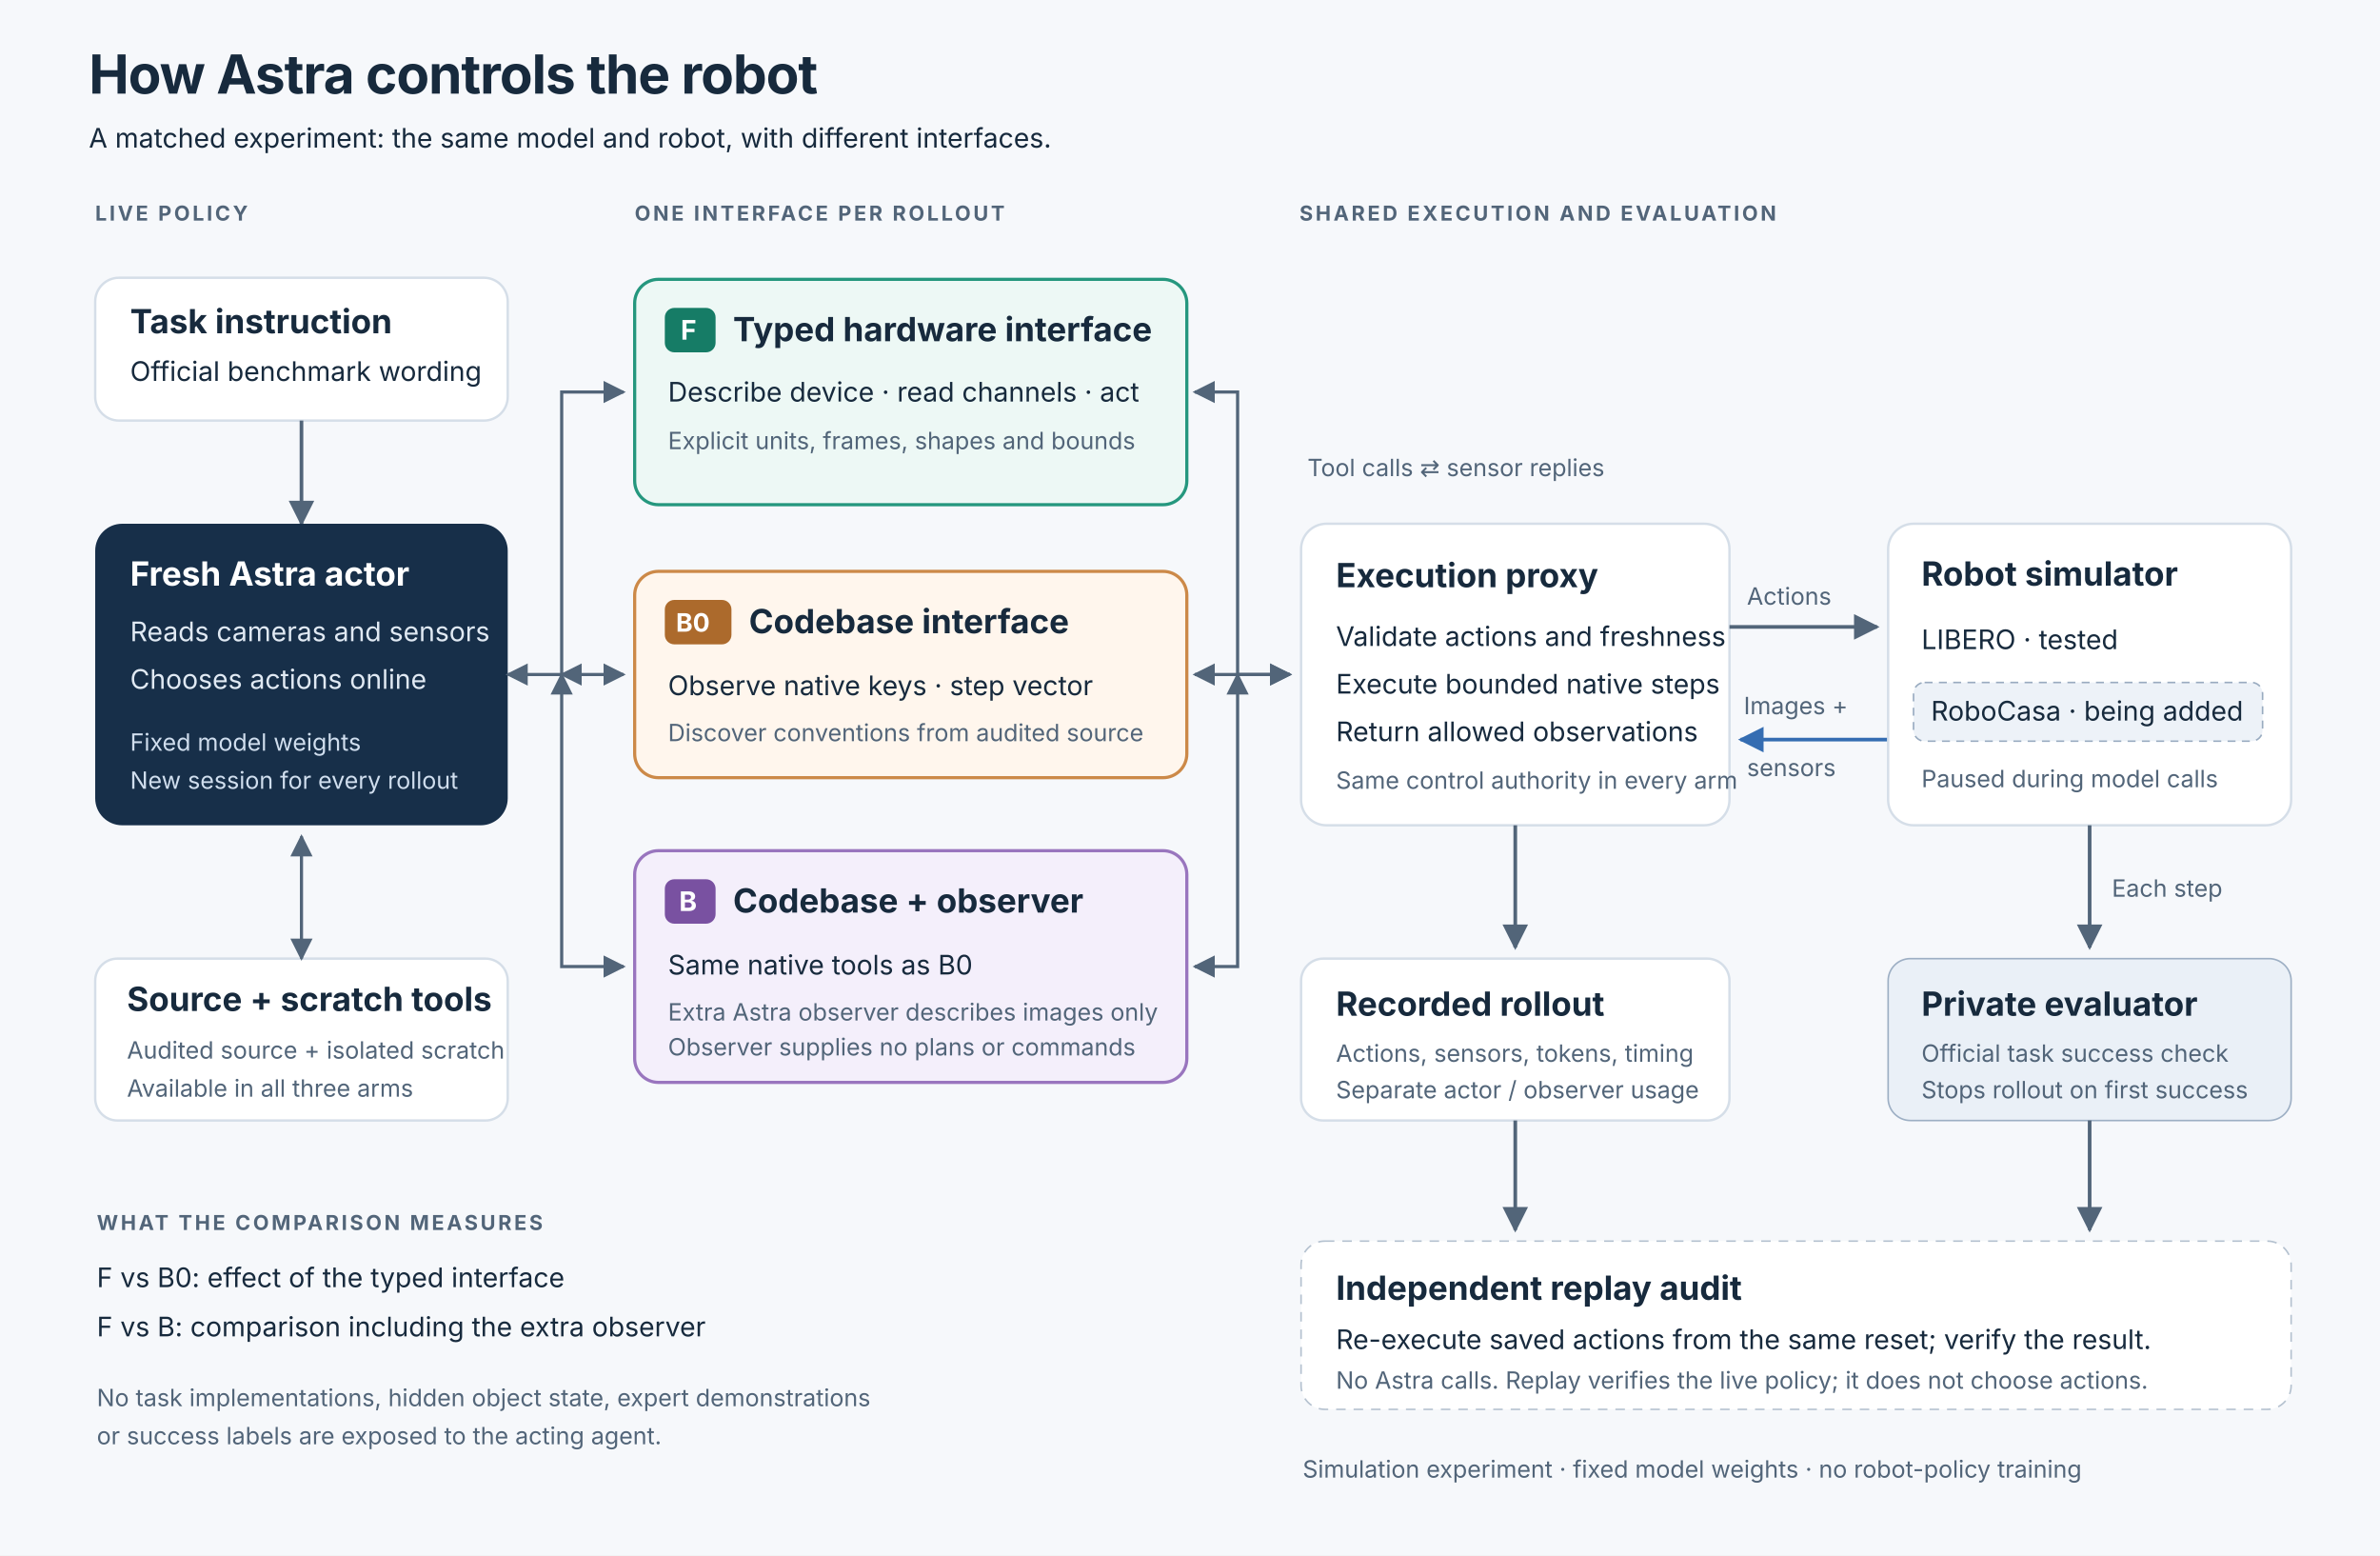
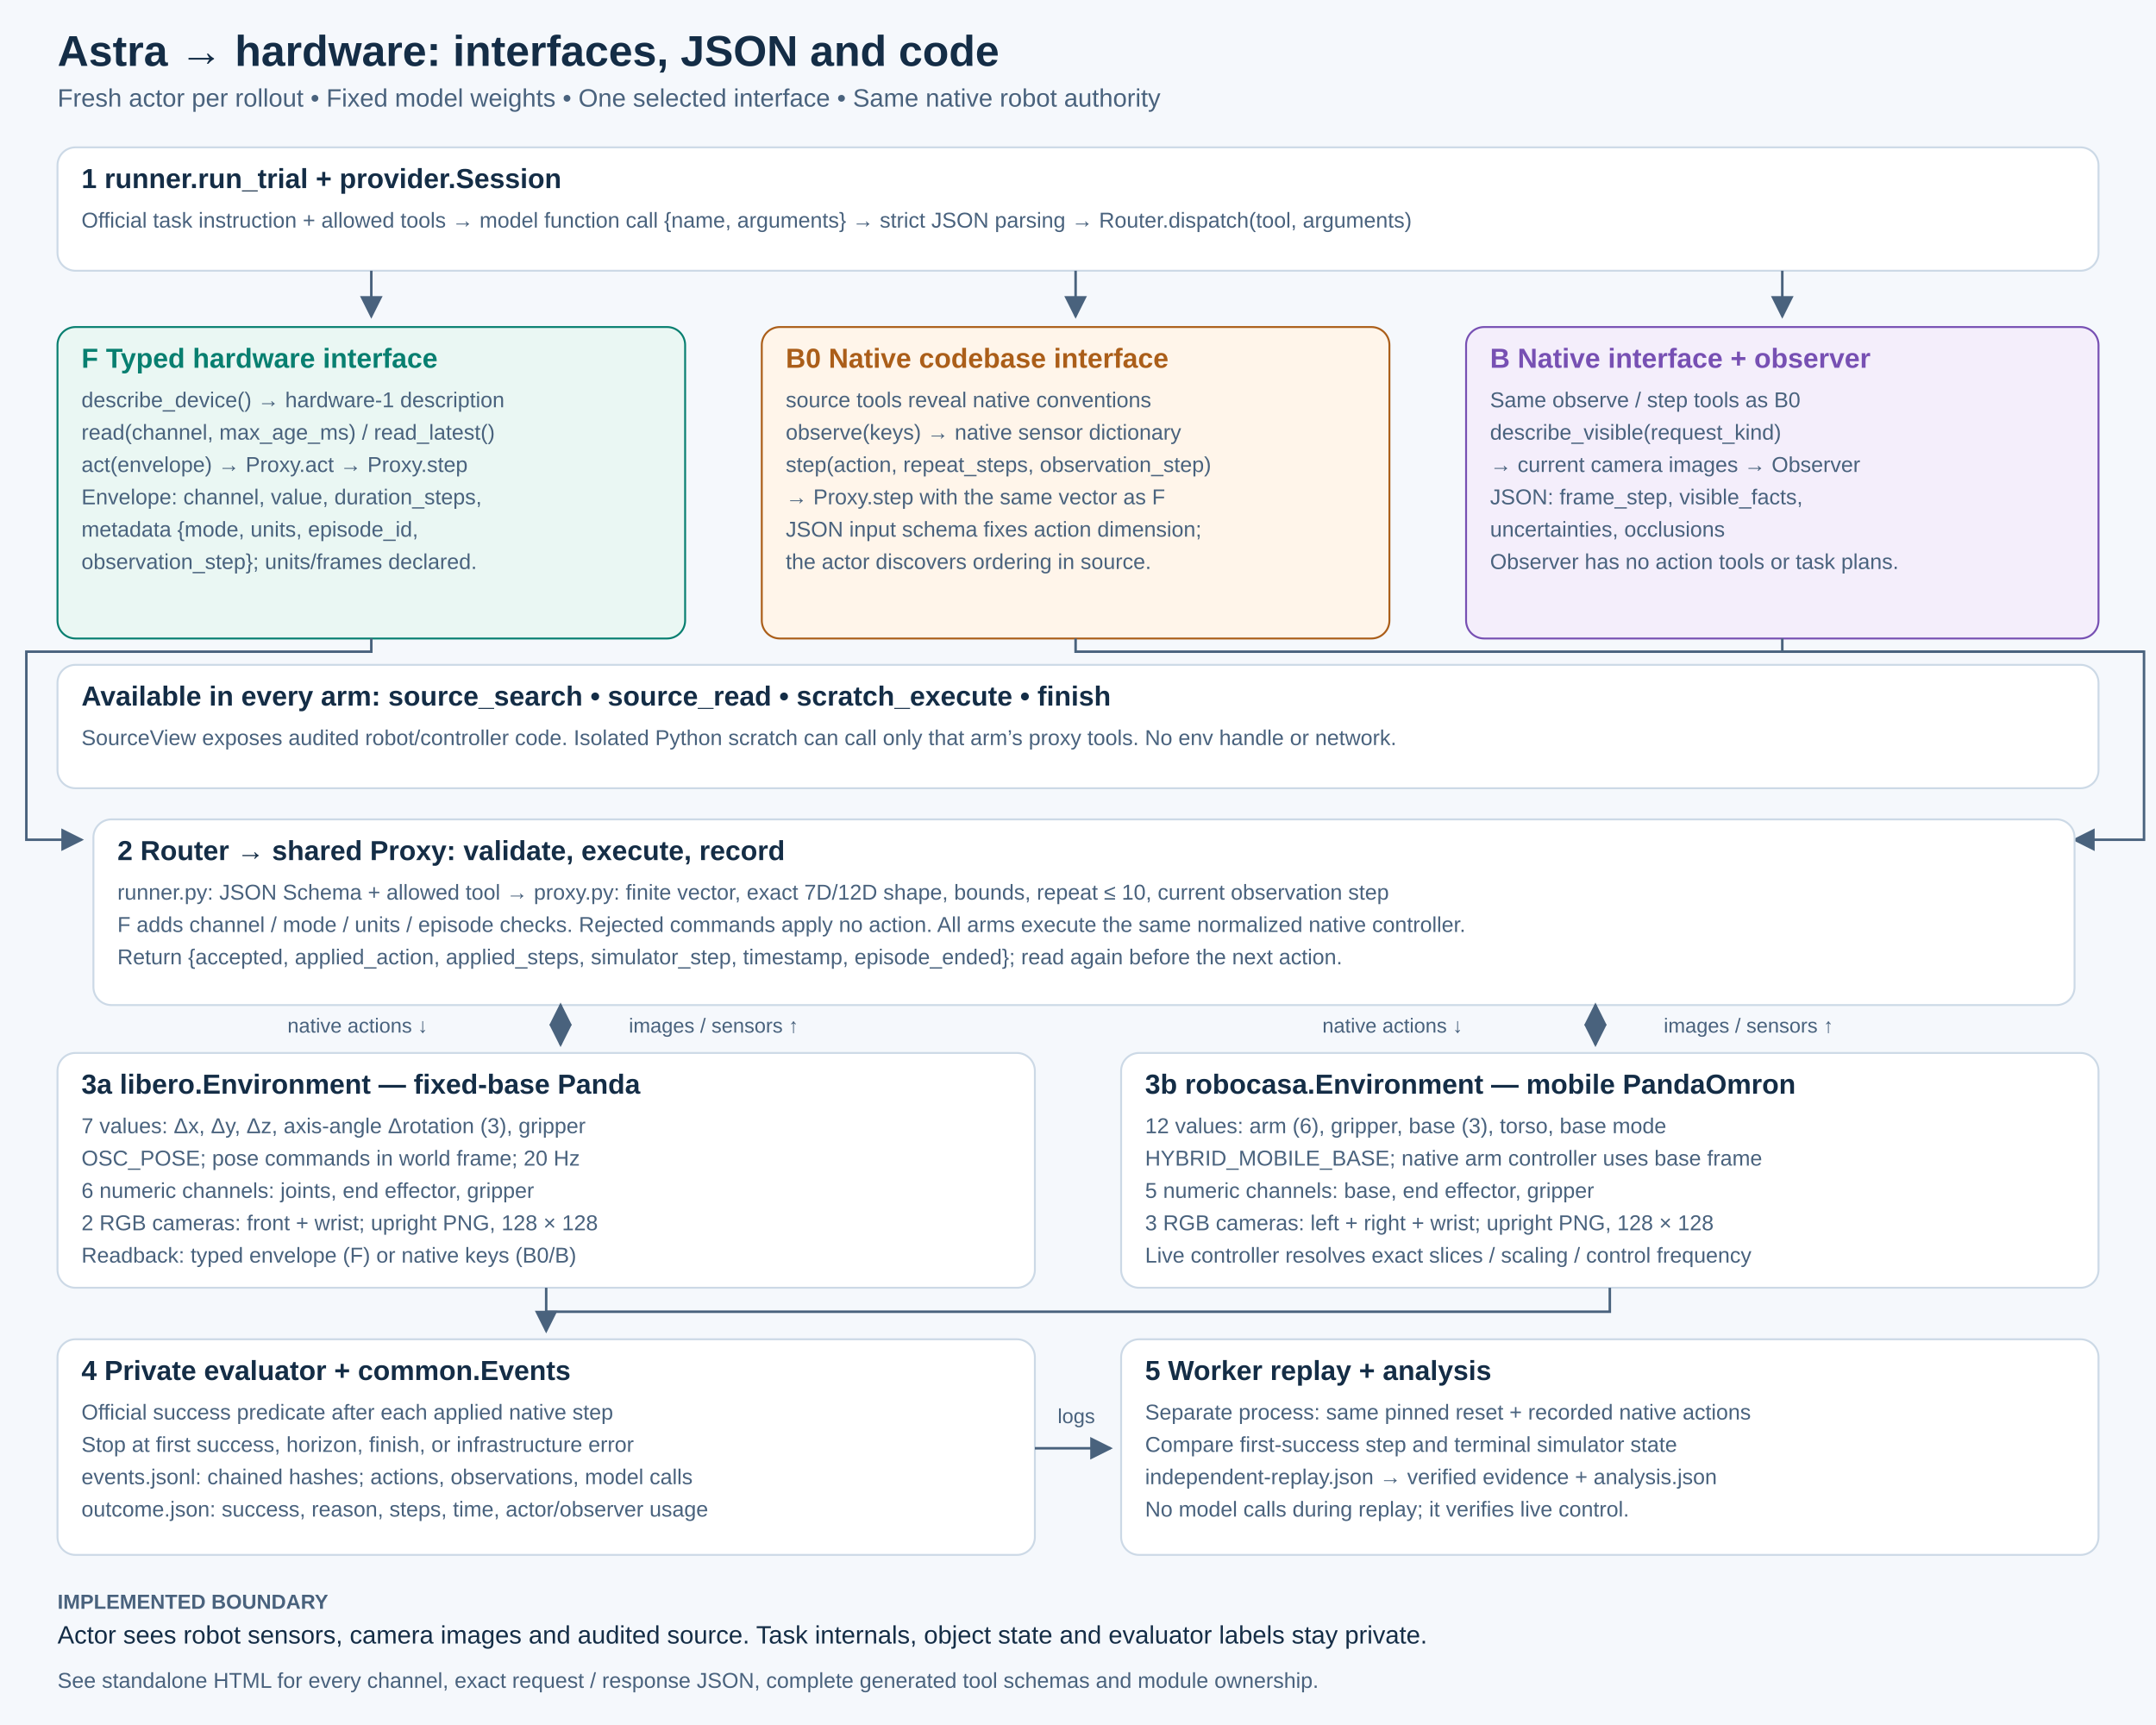
- <svg xmlns="http://www.w3.org/2000/svg" width="1500" height="980" viewBox="0 0 1500 980" role="img" aria-labelledby="title desc">
+ <svg xmlns="http://www.w3.org/2000/svg" width="1800" height="1440" viewBox="0 0 1800 1440" role="img" aria-labelledby="title desc">
  <defs>
-     <marker id="arrow" viewBox="0 0 10 10" refX="9" refY="5" markerWidth="7" markerHeight="7" orient="auto-start-reverse">
-       <path d="M0 0 L10 5 L0 10 Z" fill="#526579" />
+     <marker id="arrow" markerWidth="9" markerHeight="9" refX="8" refY="4.5" orient="auto-start-reverse">
+       <path d="M0,0 L9,4.5 L0,9" fill="#49627d" />
    </marker>
-     <marker id="blue" viewBox="0 0 10 10" refX="9" refY="5" markerWidth="7" markerHeight="7" orient="auto-start-reverse">
-       <path d="M0 0 L10 5 L0 10 Z" fill="#356db2" />
-     </marker>
-     <style>
-       text {font-family:Inter,-apple-system,BlinkMacSystemFont,'Segoe UI',Arial,sans-serif;fill:#172a3d}
-       .title {font-size:34px;font-weight:750;letter-spacing:-.6px}
-       .head {font-size:21px;font-weight:700}
-       .body {font-size:17px}
-       .small {font-size:15px;fill:#526579}
-       .label {font-size:13px;letter-spacing:1.6px;font-weight:700;fill:#526579}
-       .wire {fill:none;stroke:#526579;stroke-width:2.3;marker-end:url(#arrow)}
-       .both {fill:none;stroke:#526579;stroke-width:2;marker-start:url(#arrow);marker-end:url(#arrow)}
-       .sensor {fill:none;stroke:#356db2;stroke-width:2.3;marker-end:url(#blue)}
-       .box {fill:white;stroke:#d5dee8;stroke-width:1.5}
-     </style>
  </defs>
-   <rect width="1500" height="980" fill="#f6f8fb" />
-   <text x="56" y="59" class="title">How Astra controls the robot</text>
-   <text x="56" y="93" class="body" fill="#526579">A matched experiment: the same model and robot, with different interfaces.</text>
-   <text x="60" y="139" class="label">LIVE POLICY</text>
-   <text x="400" y="139" class="label">ONE INTERFACE PER ROLLOUT</text>
-   <text x="819" y="139" class="label">SHARED EXECUTION AND EVALUATION</text>
-   <rect x="60" y="175" width="260" height="90" rx="15" class="box" />
-   <text x="82" y="210" class="head">Task instruction</text>
-   <text x="82" y="240" class="body">Official benchmark wording</text>
-   <path d="M190 265 V330" class="wire" />
-   <rect x="60" y="330" width="260" height="190" rx="17" fill="#172f49" />
-   <text x="82" y="369" class="head" style="fill:white">Fresh Astra actor</text>
-   <text x="82" y="404" class="body" style="fill:#e0e9f3">Reads cameras and sensors</text>
-   <text x="82" y="434" class="body" style="fill:#e0e9f3">Chooses actions online</text>
-   <text x="82" y="473" class="small" style="fill:#d0deee">Fixed model weights</text>
-   <text x="82" y="497" class="small" style="fill:#d0deee">New session for every rollout</text>
-   <path d="M320 425 H354 V247 H393" class="both" />
-   <path d="M354 425 H393" class="both" />
-   <path d="M354 425 V609 H393" class="both" />
-   <g id="arm-F">
-     <rect x="400" y="176" width="348" height="142" rx="15" fill="#edf8f5" stroke="#25977e" stroke-width="2" />
-     <rect x="419" y="194" width="32" height="28" rx="6" fill="#167c66" />
-     <text x="429" y="214" style="fill:white;font-size:17px;font-weight:700">F</text>
-     <text x="462" y="215" class="head">Typed hardware interface</text>
-     <text x="421" y="253" class="body">Describe device · read channels · act</text>
-     <text x="421" y="283" class="small">Explicit units, frames, shapes and bounds</text>
-   </g>
-   <g id="arm-B0">
-     <rect x="400" y="360" width="348" height="130" rx="15" fill="#fff6ed" stroke="#cc8948" stroke-width="2" />
-     <rect x="419" y="378" width="42" height="28" rx="6" fill="#ac6a2c" />
-     <text x="426" y="398" style="fill:white;font-size:16px;font-weight:700">B0</text>
-     <text x="472" y="399" class="head">Codebase interface</text>
-     <text x="421" y="438" class="body">Observe native keys · step vector</text>
-     <text x="421" y="467" class="small">Discover conventions from audited source</text>
-   </g>
-   <g id="arm-B">
-     <rect x="400" y="536" width="348" height="146" rx="15" fill="#f4effb" stroke="#9975be" stroke-width="2" />
-     <rect x="419" y="554" width="32" height="28" rx="6" fill="#7951a1" />
-     <text x="428" y="574" style="fill:white;font-size:17px;font-weight:700">B</text>
-     <text x="462" y="575" class="head">Codebase + observer</text>
-     <text x="421" y="614" class="body">Same native tools as B0</text>
-     <text x="421" y="643" class="small">Extra Astra observer describes images only</text>
-     <text x="421" y="665" class="small">Observer supplies no plans or commands</text>
-   </g>
-   <path d="M753 247 H780 V425 H813" class="both" />
-   <path d="M753 425 H813" class="both" />
-   <path d="M753 609 H780 V425" class="both" />
-   <rect x="820" y="330" width="270" height="190" rx="16" class="box" />
-   <text x="842" y="370" class="head">Execution proxy</text>
-   <text x="842" y="407" class="body">Validate actions and freshness</text>
-   <text x="842" y="437" class="body">Execute bounded native steps</text>
-   <text x="842" y="467" class="body">Return allowed observations</text>
-   <text x="842" y="497" class="small">Same control authority in every arm</text>
-   <text x="824" y="300" class="small">Tool calls ⇄ sensor replies</text>
-   <path d="M1090 395 H1183" class="wire" />
-   <text x="1101" y="381" class="small">Actions</text>
-   <path d="M1190 466 H1097" class="sensor" />
-   <text x="1099" y="450" class="small">Images +</text>
-   <text x="1101" y="489" class="small">sensors</text>
-   <rect x="1190" y="330" width="254" height="190" rx="16" class="box" />
-   <text x="1211" y="369" class="head">Robot simulator</text>
-   <text x="1211" y="409" class="body">LIBERO · tested</text>
-   <rect x="1206" y="430" width="220" height="37" rx="7" fill="#edf2f8" stroke="#99abc0" stroke-dasharray="5 4" />
-   <text x="1217" y="454" class="body">RoboCasa · being added</text>
-   <text x="1211" y="496" class="small">Paused during model calls</text>
-   <rect x="60" y="604" width="260" height="102" rx="14" class="box" />
-   <text x="80" y="637" class="head">Source + scratch tools</text>
-   <text x="80" y="667" class="small">Audited source + isolated scratch</text>
-   <text x="80" y="691" class="small">Available in all three arms</text>
-   <path d="M190 604 V527" class="both" />
-   <path d="M955 520 V597" class="wire" />
-   <rect x="820" y="604" width="270" height="102" rx="14" class="box" />
-   <text x="842" y="640" class="head">Recorded rollout</text>
-   <text x="842" y="669" class="small">Actions, sensors, tokens, timing</text>
-   <text x="842" y="692" class="small">Separate actor / observer usage</text>
-   <path d="M1317 520 V597" class="wire" />
-   <text x="1331" y="565" class="small">Each step</text>
-   <rect x="1190" y="604" width="254" height="102" rx="14" fill="#eaf0f7" stroke="#9dafc4" />
-   <text x="1211" y="640" class="head">Private evaluator</text>
-   <text x="1211" y="669" class="small">Official task success check</text>
-   <text x="1211" y="692" class="small">Stops rollout on first success</text>
-   <text x="61" y="775" class="label">WHAT THE COMPARISON MEASURES</text>
-   <text x="61" y="811" class="body">F vs B0: effect of the typed interface</text>
-   <text x="61" y="842" class="body">F vs B: comparison including the extra observer</text>
-   <text x="61" y="886" class="small">No task implementations, hidden object state, expert demonstrations</text>
-   <text x="61" y="910" class="small">or success labels are exposed to the acting agent.</text>
-   <path d="M955 706 V775" class="wire" />
-   <path d="M1317 706 V775" class="wire" />
-   <rect x="820" y="782" width="624" height="106" rx="15" fill="#fff" stroke="#b4c1cf" stroke-dasharray="6 5" />
-   <text x="842" y="819" class="head">Independent replay audit</text>
-   <text x="842" y="850" class="body">Re-execute saved actions from the same reset; verify the result.</text>
-   <text x="842" y="875" class="small">No Astra calls. Replay verifies the live policy; it does not choose actions.</text>
-   <text x="821" y="931" class="small">Simulation experiment · fixed model weights · no robot-policy training</text>
+   <rect width="1800" height="1440" fill="#f5f8fc" />
+   <text x="48" y="55" font-family="Arial, Helvetica, sans-serif" font-size="36" font-weight="700" fill="#142d46">Astra → hardware: interfaces, JSON and code</text>
+   <text x="48" y="89" font-family="Arial, Helvetica, sans-serif" font-size="21" font-weight="400" fill="#49627d">Fresh actor per rollout • Fixed model weights • One selected interface • Same native robot authority</text>
+   <rect x="48" y="123" width="1704" height="103" rx="15" fill="white" stroke="#ccd9e6" stroke-width="1.6" />
+   <text x="68" y="157" font-family="Arial, Helvetica, sans-serif" font-size="23" font-weight="700" fill="#142d46">1  runner.run_trial + provider.Session</text>
+   <text x="68" y="190" font-family="Arial, Helvetica, sans-serif" font-size="18" font-weight="400" fill="#49627d">Official task instruction + allowed tools → model function call {name, arguments} → strict JSON parsing → Router.dispatch(tool, arguments)</text>
+   <path d="M310,226 V264" fill="none" stroke="#49627d" stroke-width="2.1" marker-end="url(#arrow)" />
+   <path d="M898,226 V264" fill="none" stroke="#49627d" stroke-width="2.1" marker-end="url(#arrow)" />
+   <path d="M1488,226 V264" fill="none" stroke="#49627d" stroke-width="2.1" marker-end="url(#arrow)" />
+   <rect x="48" y="273" width="524" height="260" rx="15" fill="#eaf7f3" stroke="#087f70" stroke-width="1.6" />
+   <text x="68" y="307" font-family="Arial, Helvetica, sans-serif" font-size="23" font-weight="700" fill="#087f70">F  Typed hardware interface</text>
+   <text x="68" y="340" font-family="Arial, Helvetica, sans-serif" font-size="18" font-weight="400" fill="#49627d">describe_device() → hardware-1 description</text>
+   <text x="68" y="367" font-family="Arial, Helvetica, sans-serif" font-size="18" font-weight="400" fill="#49627d">read(channel, max_age_ms) / read_latest()</text>
+   <text x="68" y="394" font-family="Arial, Helvetica, sans-serif" font-size="18" font-weight="400" fill="#49627d">act(envelope) → Proxy.act → Proxy.step</text>
+   <text x="68" y="421" font-family="Arial, Helvetica, sans-serif" font-size="18" font-weight="400" fill="#49627d">Envelope: channel, value, duration_steps,</text>
+   <text x="68" y="448" font-family="Arial, Helvetica, sans-serif" font-size="18" font-weight="400" fill="#49627d">metadata {mode, units, episode_id,</text>
+   <text x="68" y="475" font-family="Arial, Helvetica, sans-serif" font-size="18" font-weight="400" fill="#49627d">observation_step}; units/frames declared.</text>
+   <rect x="636" y="273" width="524" height="260" rx="15" fill="#fff5ea" stroke="#ab5e19" stroke-width="1.6" />
+   <text x="656" y="307" font-family="Arial, Helvetica, sans-serif" font-size="23" font-weight="700" fill="#ab5e19">B0  Native codebase interface</text>
+   <text x="656" y="340" font-family="Arial, Helvetica, sans-serif" font-size="18" font-weight="400" fill="#49627d">source tools reveal native conventions</text>
+   <text x="656" y="367" font-family="Arial, Helvetica, sans-serif" font-size="18" font-weight="400" fill="#49627d">observe(keys) → native sensor dictionary</text>
+   <text x="656" y="394" font-family="Arial, Helvetica, sans-serif" font-size="18" font-weight="400" fill="#49627d">step(action, repeat_steps, observation_step)</text>
+   <text x="656" y="421" font-family="Arial, Helvetica, sans-serif" font-size="18" font-weight="400" fill="#49627d">→ Proxy.step with the same vector as F</text>
+   <text x="656" y="448" font-family="Arial, Helvetica, sans-serif" font-size="18" font-weight="400" fill="#49627d">JSON input schema fixes action dimension;</text>
+   <text x="656" y="475" font-family="Arial, Helvetica, sans-serif" font-size="18" font-weight="400" fill="#49627d">the actor discovers ordering in source.</text>
+   <rect x="1224" y="273" width="528" height="260" rx="15" fill="#f4eefb" stroke="#7750b3" stroke-width="1.6" />
+   <text x="1244" y="307" font-family="Arial, Helvetica, sans-serif" font-size="23" font-weight="700" fill="#7750b3">B  Native interface + observer</text>
+   <text x="1244" y="340" font-family="Arial, Helvetica, sans-serif" font-size="18" font-weight="400" fill="#49627d">Same observe / step tools as B0</text>
+   <text x="1244" y="367" font-family="Arial, Helvetica, sans-serif" font-size="18" font-weight="400" fill="#49627d">describe_visible(request_kind)</text>
+   <text x="1244" y="394" font-family="Arial, Helvetica, sans-serif" font-size="18" font-weight="400" fill="#49627d">→ current camera images → Observer</text>
+   <text x="1244" y="421" font-family="Arial, Helvetica, sans-serif" font-size="18" font-weight="400" fill="#49627d">JSON: frame_step, visible_facts,</text>
+   <text x="1244" y="448" font-family="Arial, Helvetica, sans-serif" font-size="18" font-weight="400" fill="#49627d">uncertainties, occlusions</text>
+   <text x="1244" y="475" font-family="Arial, Helvetica, sans-serif" font-size="18" font-weight="400" fill="#49627d">Observer has no action tools or task plans.</text>
+   <rect x="48" y="555" width="1704" height="103" rx="15" fill="white" stroke="#ccd9e6" stroke-width="1.6" />
+   <text x="68" y="589" font-family="Arial, Helvetica, sans-serif" font-size="23" font-weight="700" fill="#142d46">Available in every arm: source_search • source_read • scratch_execute • finish</text>
+   <text x="68" y="622" font-family="Arial, Helvetica, sans-serif" font-size="18" font-weight="400" fill="#49627d">SourceView exposes audited robot/controller code. Isolated Python scratch can call only that arm’s proxy tools. No env handle or network.</text>
+   <path d="M310,533 V544 H22 V701 H68" fill="none" stroke="#49627d" stroke-width="2.1" marker-end="url(#arrow)" />
+   <path d="M898,533 V544 H1790 V701 H1732" fill="none" stroke="#49627d" stroke-width="2.1" marker-end="url(#arrow)" />
+   <path d="M1488,533 V544 H1790" fill="none" stroke="#49627d" stroke-width="2.1" />
+   <rect x="78" y="684" width="1654" height="155" rx="15" fill="white" stroke="#ccd9e6" stroke-width="1.6" />
+   <text x="98" y="718" font-family="Arial, Helvetica, sans-serif" font-size="23" font-weight="700" fill="#142d46">2  Router → shared Proxy: validate, execute, record</text>
+   <text x="98" y="751" font-family="Arial, Helvetica, sans-serif" font-size="18" font-weight="400" fill="#49627d">runner.py: JSON Schema + allowed tool → proxy.py: finite vector, exact 7D/12D shape, bounds, repeat ≤ 10, current observation step</text>
+   <text x="98" y="778" font-family="Arial, Helvetica, sans-serif" font-size="18" font-weight="400" fill="#49627d">F adds channel / mode / units / episode checks. Rejected commands apply no action. All arms execute the same normalized native controller.</text>
+   <text x="98" y="805" font-family="Arial, Helvetica, sans-serif" font-size="18" font-weight="400" fill="#49627d">Return {accepted, applied_action, applied_steps, simulator_step, timestamp, episode_ended}; read again before the next action.</text>
+   <path d="M468,839 V872" fill="none" stroke="#49627d" stroke-width="2.1" marker-end="url(#arrow)" marker-start="url(#arrow)" />
+   <text x="240" y="862" font-family="Arial, Helvetica, sans-serif" font-size="17" font-weight="400" fill="#49627d">native actions ↓</text>
+   <text x="525" y="862" font-family="Arial, Helvetica, sans-serif" font-size="17" font-weight="400" fill="#49627d">images / sensors ↑</text>
+   <path d="M1332,839 V872" fill="none" stroke="#49627d" stroke-width="2.1" marker-end="url(#arrow)" marker-start="url(#arrow)" />
+   <text x="1104" y="862" font-family="Arial, Helvetica, sans-serif" font-size="17" font-weight="400" fill="#49627d">native actions ↓</text>
+   <text x="1389" y="862" font-family="Arial, Helvetica, sans-serif" font-size="17" font-weight="400" fill="#49627d">images / sensors ↑</text>
+   <rect x="48" y="879" width="816" height="196" rx="15" fill="white" stroke="#ccd9e6" stroke-width="1.6" />
+   <text x="68" y="913" font-family="Arial, Helvetica, sans-serif" font-size="23" font-weight="700" fill="#142d46">3a  libero.Environment — fixed-base Panda</text>
+   <text x="68" y="946" font-family="Arial, Helvetica, sans-serif" font-size="18" font-weight="400" fill="#49627d">7 values: Δx, Δy, Δz, axis-angle Δrotation (3), gripper</text>
+   <text x="68" y="973" font-family="Arial, Helvetica, sans-serif" font-size="18" font-weight="400" fill="#49627d">OSC_POSE; pose commands in world frame; 20 Hz</text>
+   <text x="68" y="1000" font-family="Arial, Helvetica, sans-serif" font-size="18" font-weight="400" fill="#49627d">6 numeric channels: joints, end effector, gripper</text>
+   <text x="68" y="1027" font-family="Arial, Helvetica, sans-serif" font-size="18" font-weight="400" fill="#49627d">2 RGB cameras: front + wrist; upright PNG, 128 × 128</text>
+   <text x="68" y="1054" font-family="Arial, Helvetica, sans-serif" font-size="18" font-weight="400" fill="#49627d">Readback: typed envelope (F) or native keys (B0/B)</text>
+   <rect x="936" y="879" width="816" height="196" rx="15" fill="white" stroke="#ccd9e6" stroke-width="1.6" />
+   <text x="956" y="913" font-family="Arial, Helvetica, sans-serif" font-size="23" font-weight="700" fill="#142d46">3b  robocasa.Environment — mobile PandaOmron</text>
+   <text x="956" y="946" font-family="Arial, Helvetica, sans-serif" font-size="18" font-weight="400" fill="#49627d">12 values: arm (6), gripper, base (3), torso, base mode</text>
+   <text x="956" y="973" font-family="Arial, Helvetica, sans-serif" font-size="18" font-weight="400" fill="#49627d">HYBRID_MOBILE_BASE; native arm controller uses base frame</text>
+   <text x="956" y="1000" font-family="Arial, Helvetica, sans-serif" font-size="18" font-weight="400" fill="#49627d">5 numeric channels: base, end effector, gripper</text>
+   <text x="956" y="1027" font-family="Arial, Helvetica, sans-serif" font-size="18" font-weight="400" fill="#49627d">3 RGB cameras: left + right + wrist; upright PNG, 128 × 128</text>
+   <text x="956" y="1054" font-family="Arial, Helvetica, sans-serif" font-size="18" font-weight="400" fill="#49627d">Live controller resolves exact slices / scaling / control frequency</text>
+   <path d="M456,1075 V1111" fill="none" stroke="#49627d" stroke-width="2.1" marker-end="url(#arrow)" />
+   <path d="M1344,1075 V1095 H456" fill="none" stroke="#49627d" stroke-width="2.1" />
+   <rect x="48" y="1118" width="816" height="180" rx="15" fill="white" stroke="#ccd9e6" stroke-width="1.6" />
+   <text x="68" y="1152" font-family="Arial, Helvetica, sans-serif" font-size="23" font-weight="700" fill="#142d46">4  Private evaluator + common.Events</text>
+   <text x="68" y="1185" font-family="Arial, Helvetica, sans-serif" font-size="18" font-weight="400" fill="#49627d">Official success predicate after each applied native step</text>
+   <text x="68" y="1212" font-family="Arial, Helvetica, sans-serif" font-size="18" font-weight="400" fill="#49627d">Stop at first success, horizon, finish, or infrastructure error</text>
+   <text x="68" y="1239" font-family="Arial, Helvetica, sans-serif" font-size="18" font-weight="400" fill="#49627d">events.jsonl: chained hashes; actions, observations, model calls</text>
+   <text x="68" y="1266" font-family="Arial, Helvetica, sans-serif" font-size="18" font-weight="400" fill="#49627d">outcome.json: success, reason, steps, time, actor/observer usage</text>
+   <rect x="936" y="1118" width="816" height="180" rx="15" fill="white" stroke="#ccd9e6" stroke-width="1.6" />
+   <text x="956" y="1152" font-family="Arial, Helvetica, sans-serif" font-size="23" font-weight="700" fill="#142d46">5  Worker replay + analysis</text>
+   <text x="956" y="1185" font-family="Arial, Helvetica, sans-serif" font-size="18" font-weight="400" fill="#49627d">Separate process: same pinned reset + recorded native actions</text>
+   <text x="956" y="1212" font-family="Arial, Helvetica, sans-serif" font-size="18" font-weight="400" fill="#49627d">Compare first-success step and terminal simulator state</text>
+   <text x="956" y="1239" font-family="Arial, Helvetica, sans-serif" font-size="18" font-weight="400" fill="#49627d">independent-replay.json → verified evidence + analysis.json</text>
+   <text x="956" y="1266" font-family="Arial, Helvetica, sans-serif" font-size="18" font-weight="400" fill="#49627d">No model calls during replay; it verifies live control.</text>
+   <path d="M864,1209 H927" fill="none" stroke="#49627d" stroke-width="2.1" marker-end="url(#arrow)" />
+   <text x="883" y="1188" font-family="Arial, Helvetica, sans-serif" font-size="17" font-weight="400" fill="#49627d">logs</text>
+   <text x="48" y="1343" font-family="Arial, Helvetica, sans-serif" font-size="17" font-weight="700" fill="#49627d">IMPLEMENTED BOUNDARY</text>
+   <text x="48" y="1372" font-family="Arial, Helvetica, sans-serif" font-size="21" font-weight="400" fill="#142d46">Actor sees robot sensors, camera images and audited source. Task internals, object state and evaluator labels stay private.</text>
+   <text x="48" y="1409" font-family="Arial, Helvetica, sans-serif" font-size="18" font-weight="400" fill="#49627d">See standalone HTML for every channel, exact request / response JSON, complete generated tool schemas and module ownership.</text>
</svg>
